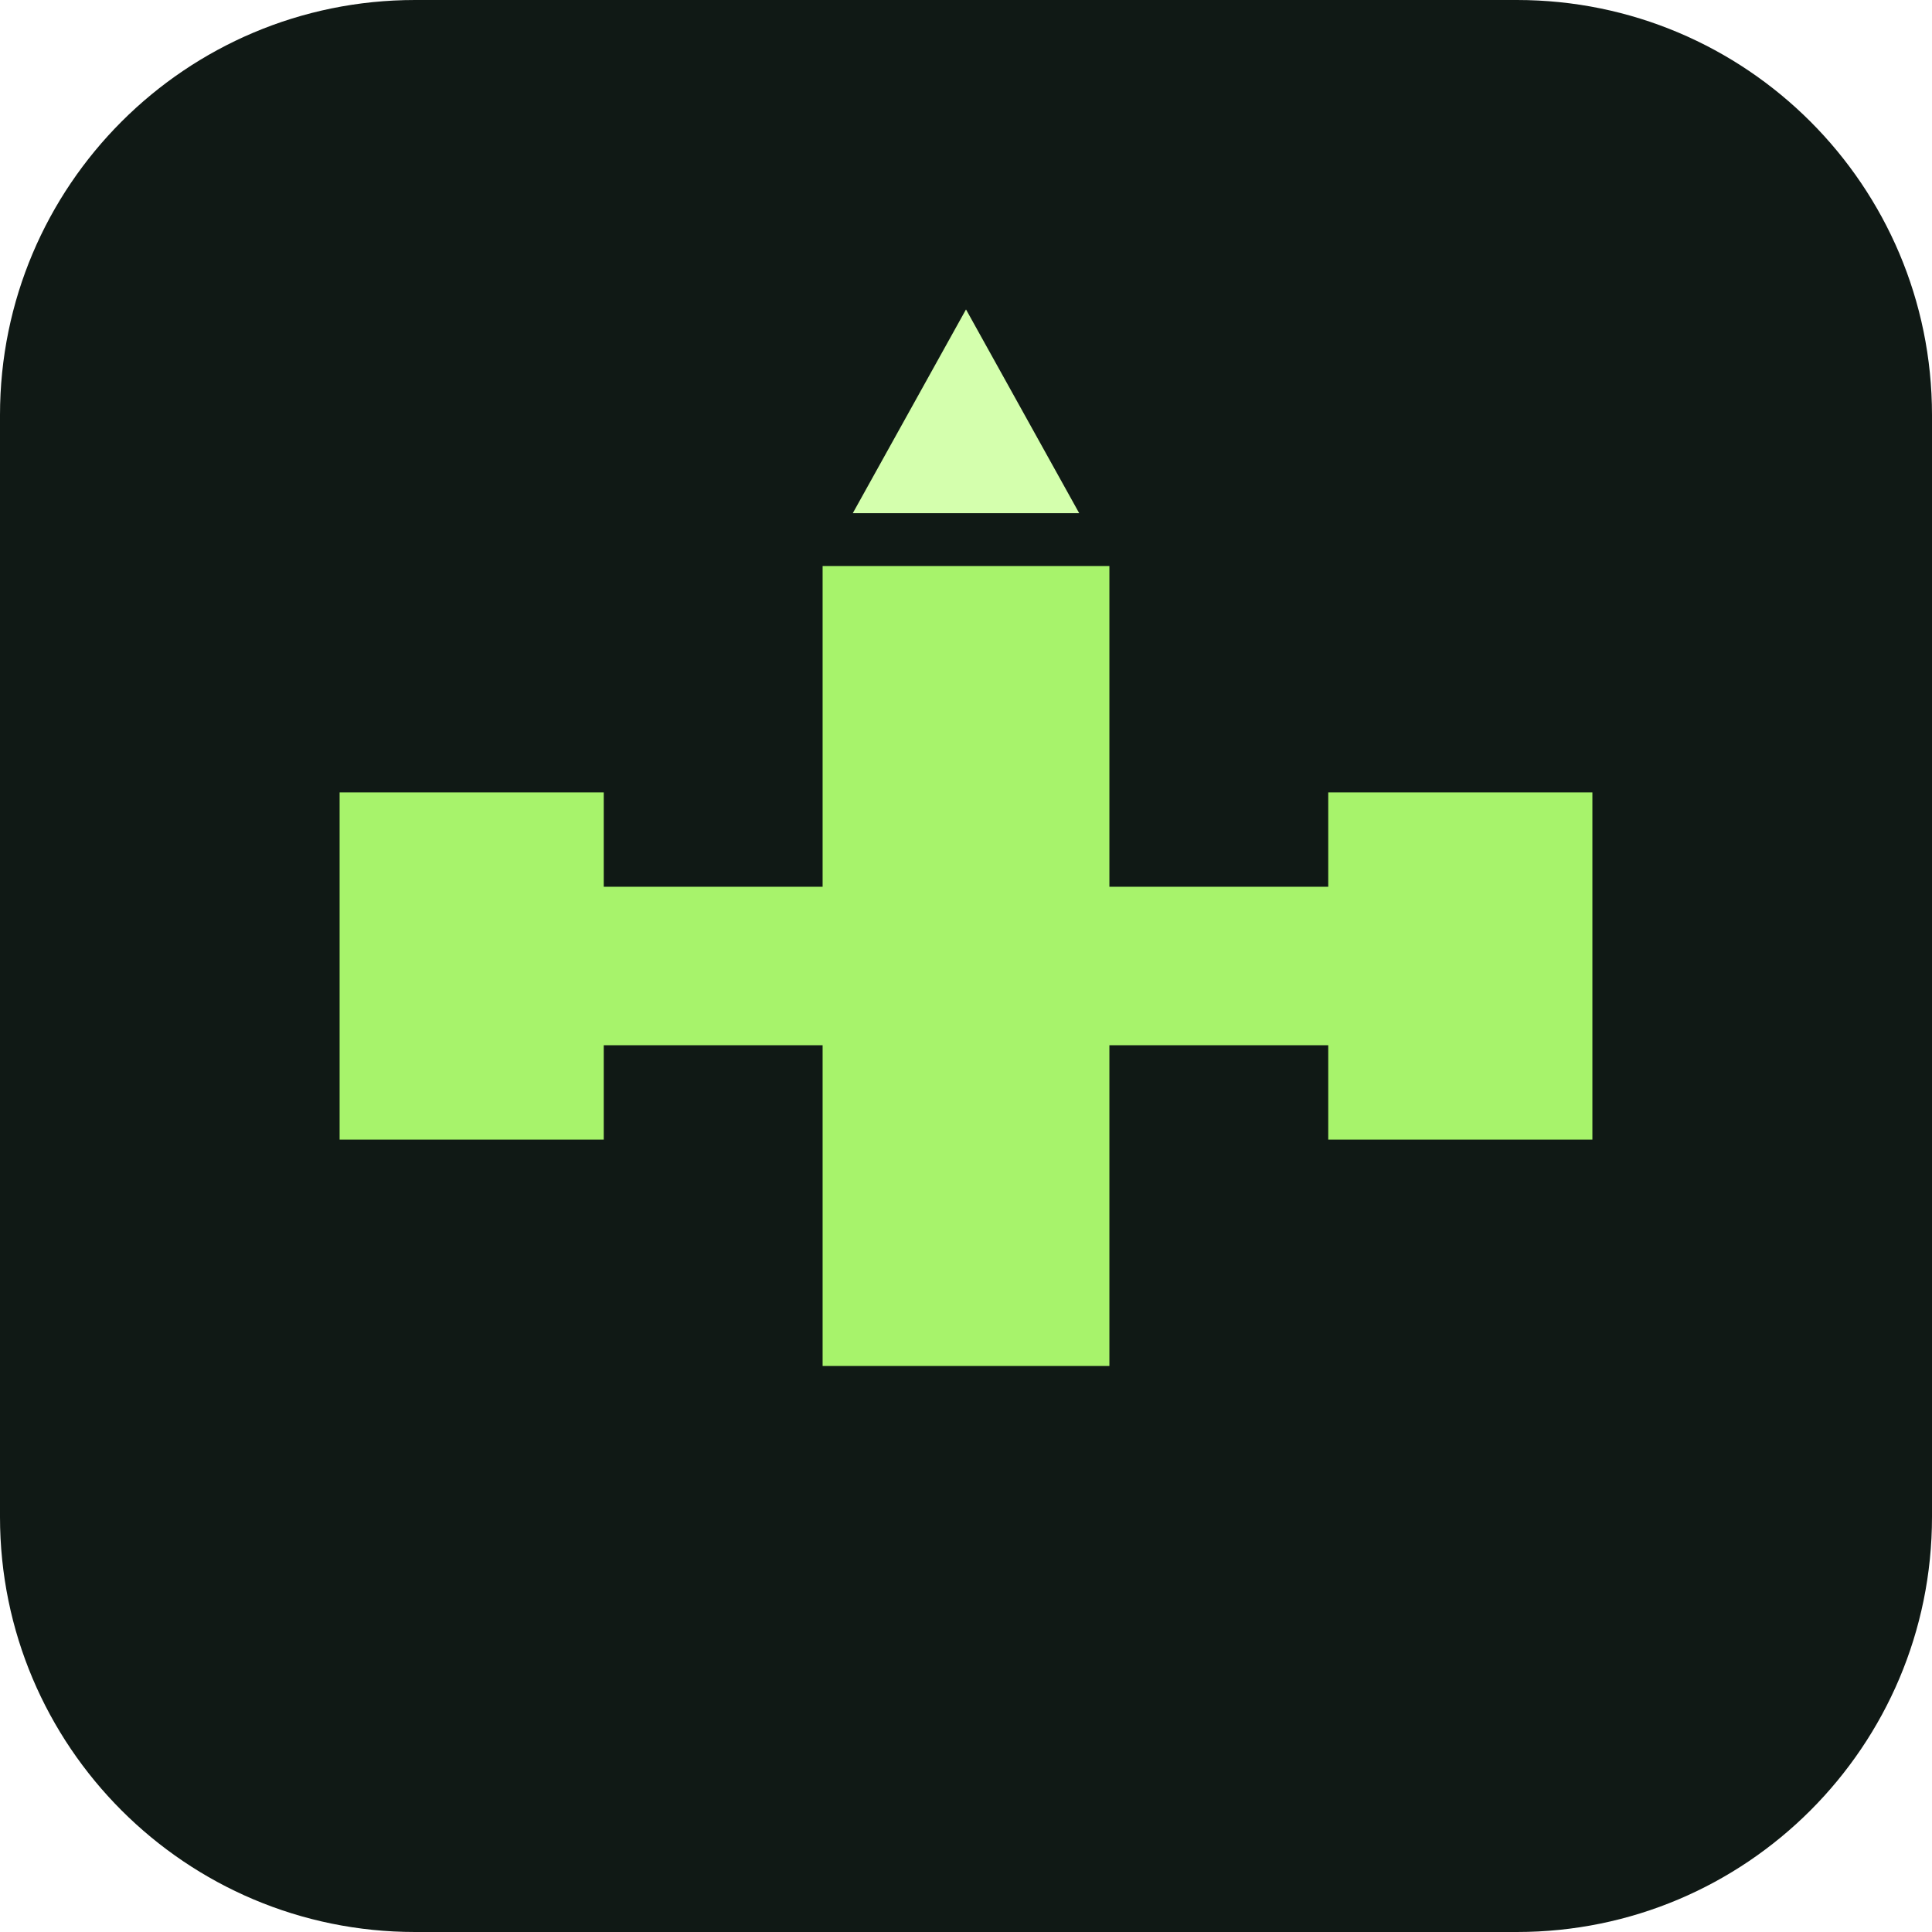
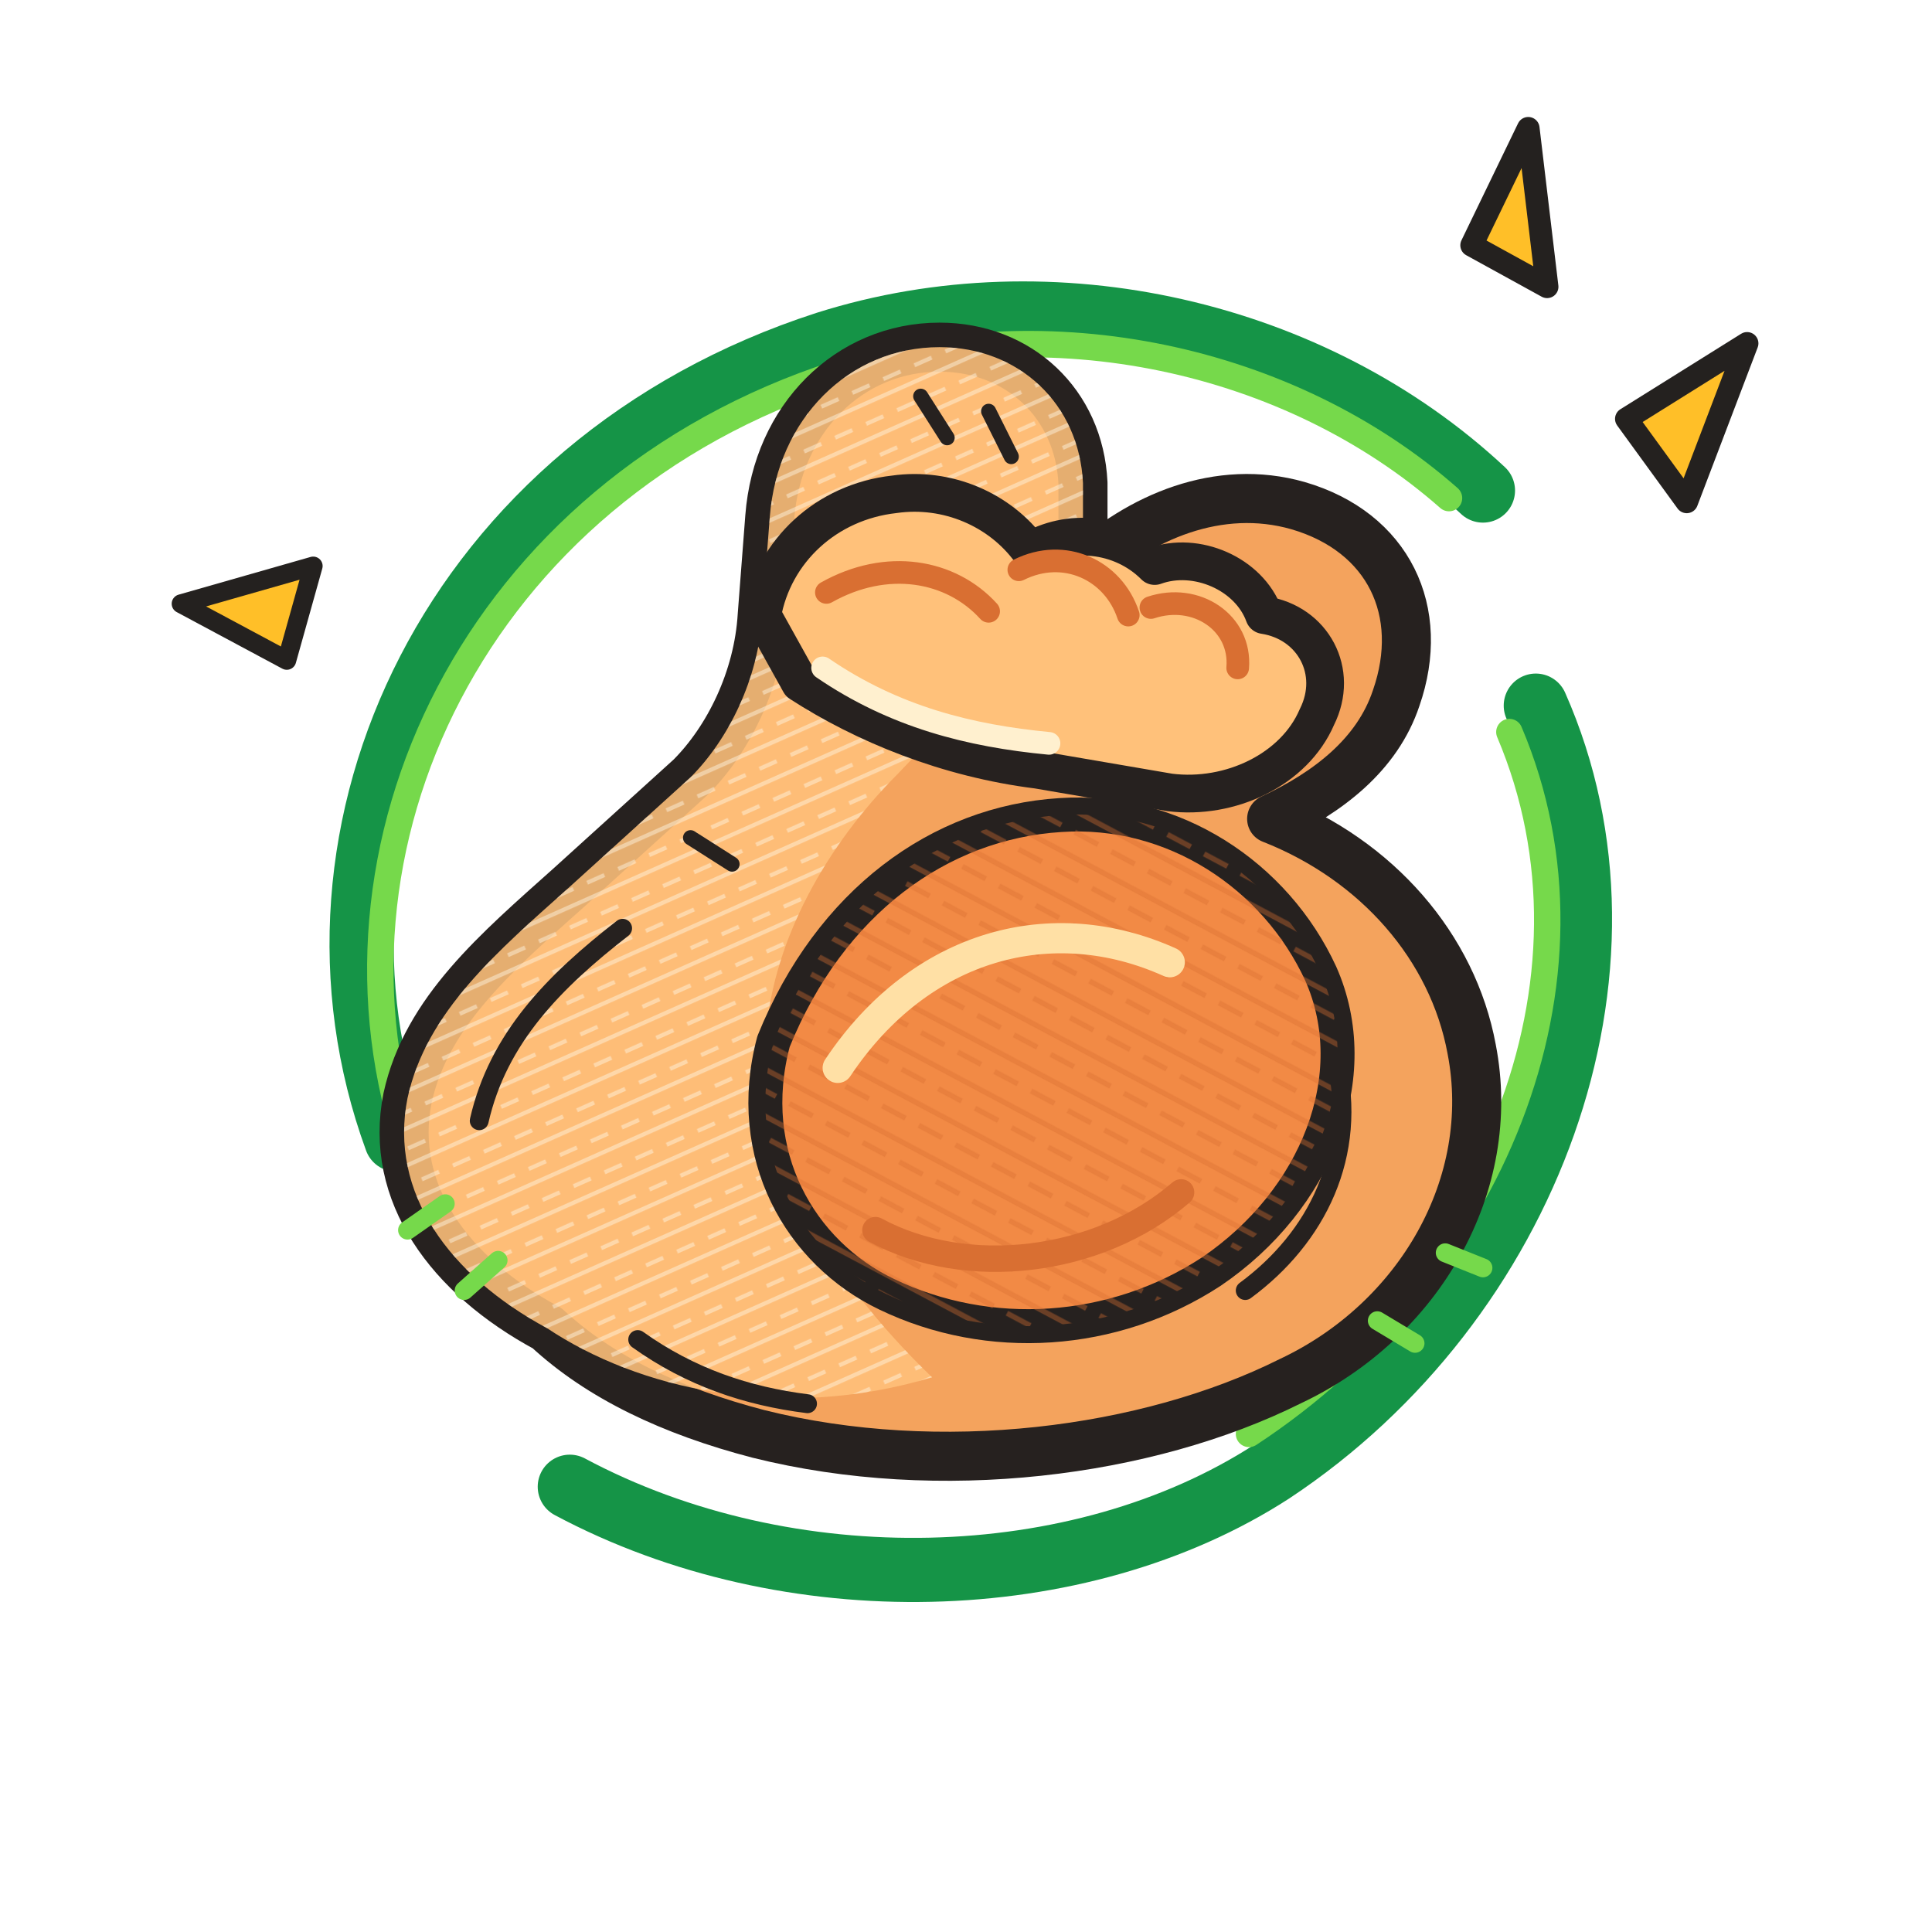
- <svg xmlns="http://www.w3.org/2000/svg" viewBox="0 0 512 512">
-   <rect width="512" height="512" rx="110" fill="#101915" />
-   <path d="M90 210h70v92H90zm262 0h70v92h-70zM160 235h192v42H160zM218 150h76v212h-76z" fill="#a7f36b" />
-   <path d="M256 82l30 54h-60z" fill="#d4ffad" />
+ <svg xmlns="http://www.w3.org/2000/svg" viewBox="0 0 512 512" width="512" height="512">
+   <defs>
+     <pattern id="pencil" width="9" height="9" patternUnits="userSpaceOnUse" patternTransform="rotate(-24)">
+       <path d="M0 2 L9 2 M2 7 L7 7" stroke="#fff7e8" stroke-width="1.1" opacity=".55" />
+     </pattern>
+     <pattern id="muscleShade" width="11" height="11" patternUnits="userSpaceOnUse" patternTransform="rotate(28)">
+       <path d="M0 1 L11 1 M3 6 L10 6" stroke="#d96f32" stroke-width="1.4" opacity=".5" />
+     </pattern>
+   </defs>
+   <path d="M105 302 C75 220 120 123 219 91 C279 72 348 88 393 130" fill="none" stroke="#159447" stroke-width="17" stroke-linecap="round" />
+   <path d="M109 306 C81 225 126 130 222 99 C278 81 342 95 384 132" fill="none" stroke="#76d94b" stroke-width="7" stroke-linecap="round" />
+   <path d="M407 187 C438 257 405 345 337 390 C286 423 209 425 151 394" fill="none" stroke="#159447" stroke-width="17" stroke-linecap="round" />
+   <path d="M400 194 C428 260 395 338 331 380" fill="none" stroke="#76d94b" stroke-width="7" stroke-linecap="round" />
+   <path d="M390 65 L405 34 L410 76 Z" fill="#ffbf28" stroke="#24211f" stroke-width="6" stroke-linejoin="round" />
+   <path d="M431 111 L463 91 L447 133 Z" fill="#ffbf28" stroke="#24211f" stroke-width="6" stroke-linejoin="round" />
+   <path d="M76 175 L48 160 L83 150 Z" fill="#ffbf28" stroke="#24211f" stroke-width="5" stroke-linejoin="round" />
+   <path d="M145 352     C119 338 103 316 108 291     C113 268 132 252 151 235     L183 206     C193 196 201 180 202 163     L204 137     C206 111 225 92 249 92     C270 92 286 107 287 128     L287 151     C302 137 323 128 344 134     C368 141 378 162 370 185     C365 200 352 210 337 217     C365 228 385 251 390 278     C397 314 376 350 342 366     C304 385 249 392 201 380     C178 374 159 365 145 352 Z" fill="#f4a35d" stroke="#26211f" stroke-width="13" stroke-linejoin="round" stroke-linecap="round" />
+   <path d="M145 352 C119 338 103 316 108 291 C113 268 132 252 151 235            L183 206 C193 196 201 180 202 163 L204 137            C206 111 225 92 249 92 C270 92 286 107 287 128            L287 151 C272 171 255 187 238 205            C219 224 205 249 203 274 C200 305 218 337 247 365            C207 377 169 368 145 352 Z" fill="#ffc17a" opacity=".88" />
+   <path d="M145 352 C119 338 103 316 108 291 C113 268 132 252 151 235            L183 206 C193 196 201 180 202 163 L204 137            C206 111 225 92 249 92 C270 92 286 107 287 128            L287 151 C272 171 255 187 238 205            C219 224 205 249 203 274 C200 305 218 337 247 365            C207 377 169 368 145 352 Z" fill="url(#pencil)" opacity=".8" />
+   <path d="M205 276 C220 239 249 218 281 216            C311 214 338 232 350 258            C362 285 349 318 321 337            C295 354 262 356 235 343            C212 332 197 306 205 276 Z" fill="#f28a45" stroke="#26211f" stroke-width="9" stroke-linejoin="round" />
+   <path d="M205 276 C220 239 249 218 281 216            C311 214 338 232 350 258            C362 285 349 318 321 337            C295 354 262 356 235 343            C212 332 197 306 205 276 Z" fill="url(#muscleShade)" opacity=".75" />
+   <path d="M222 283 C244 250 279 241 310 255" fill="none" stroke="#ffe0a5" stroke-width="8" stroke-linecap="round" />
+   <path d="M232 326 C256 339 291 335 313 316" fill="none" stroke="#d96f32" stroke-width="7" stroke-linecap="round" />
+   <path d="M202 163 C205 146 219 133 237 131            C251 129 265 135 273 146            C283 140 297 141 306 150            C317 146 331 152 335 163            C348 165 355 178 349 190            C343 204 326 212 310 210            L275 204 C251 201 229 192 212 181 Z" fill="#ffc17a" stroke="#26211f" stroke-width="10" stroke-linejoin="round" />
+   <path d="M219 157 C235 148 252 151 262 162            M270 151 C282 145 295 151 299 163            M305 161 C317 157 329 165 328 177" fill="none" stroke="#d96f32" stroke-width="6" stroke-linecap="round" />
+   <path d="M218 177 C237 190 257 195 278 197" fill="none" stroke="#fff0cf" stroke-width="6" stroke-linecap="round" />
+   <path d="M127 297 C132 275 147 260 165 246" fill="none" stroke="#26211f" stroke-width="5" stroke-linecap="round" />
+   <path d="M169 355 C183 365 198 370 214 372" fill="none" stroke="#26211f" stroke-width="5" stroke-linecap="round" />
+   <path d="M354 281 C360 306 349 328 330 342" fill="none" stroke="#26211f" stroke-width="5" stroke-linecap="round" />
+   <path d="M244 105 L251 116 M262 109 L268 121 M183 222 L194 229" stroke="#26211f" stroke-width="4" stroke-linecap="round" fill="none" />
+   <path d="M118 319 l-10 7 M132 334 l-9 8 M365 350 l10 6 M383 332 l10 4" stroke="#76d94b" stroke-width="5" stroke-linecap="round" />
</svg>
